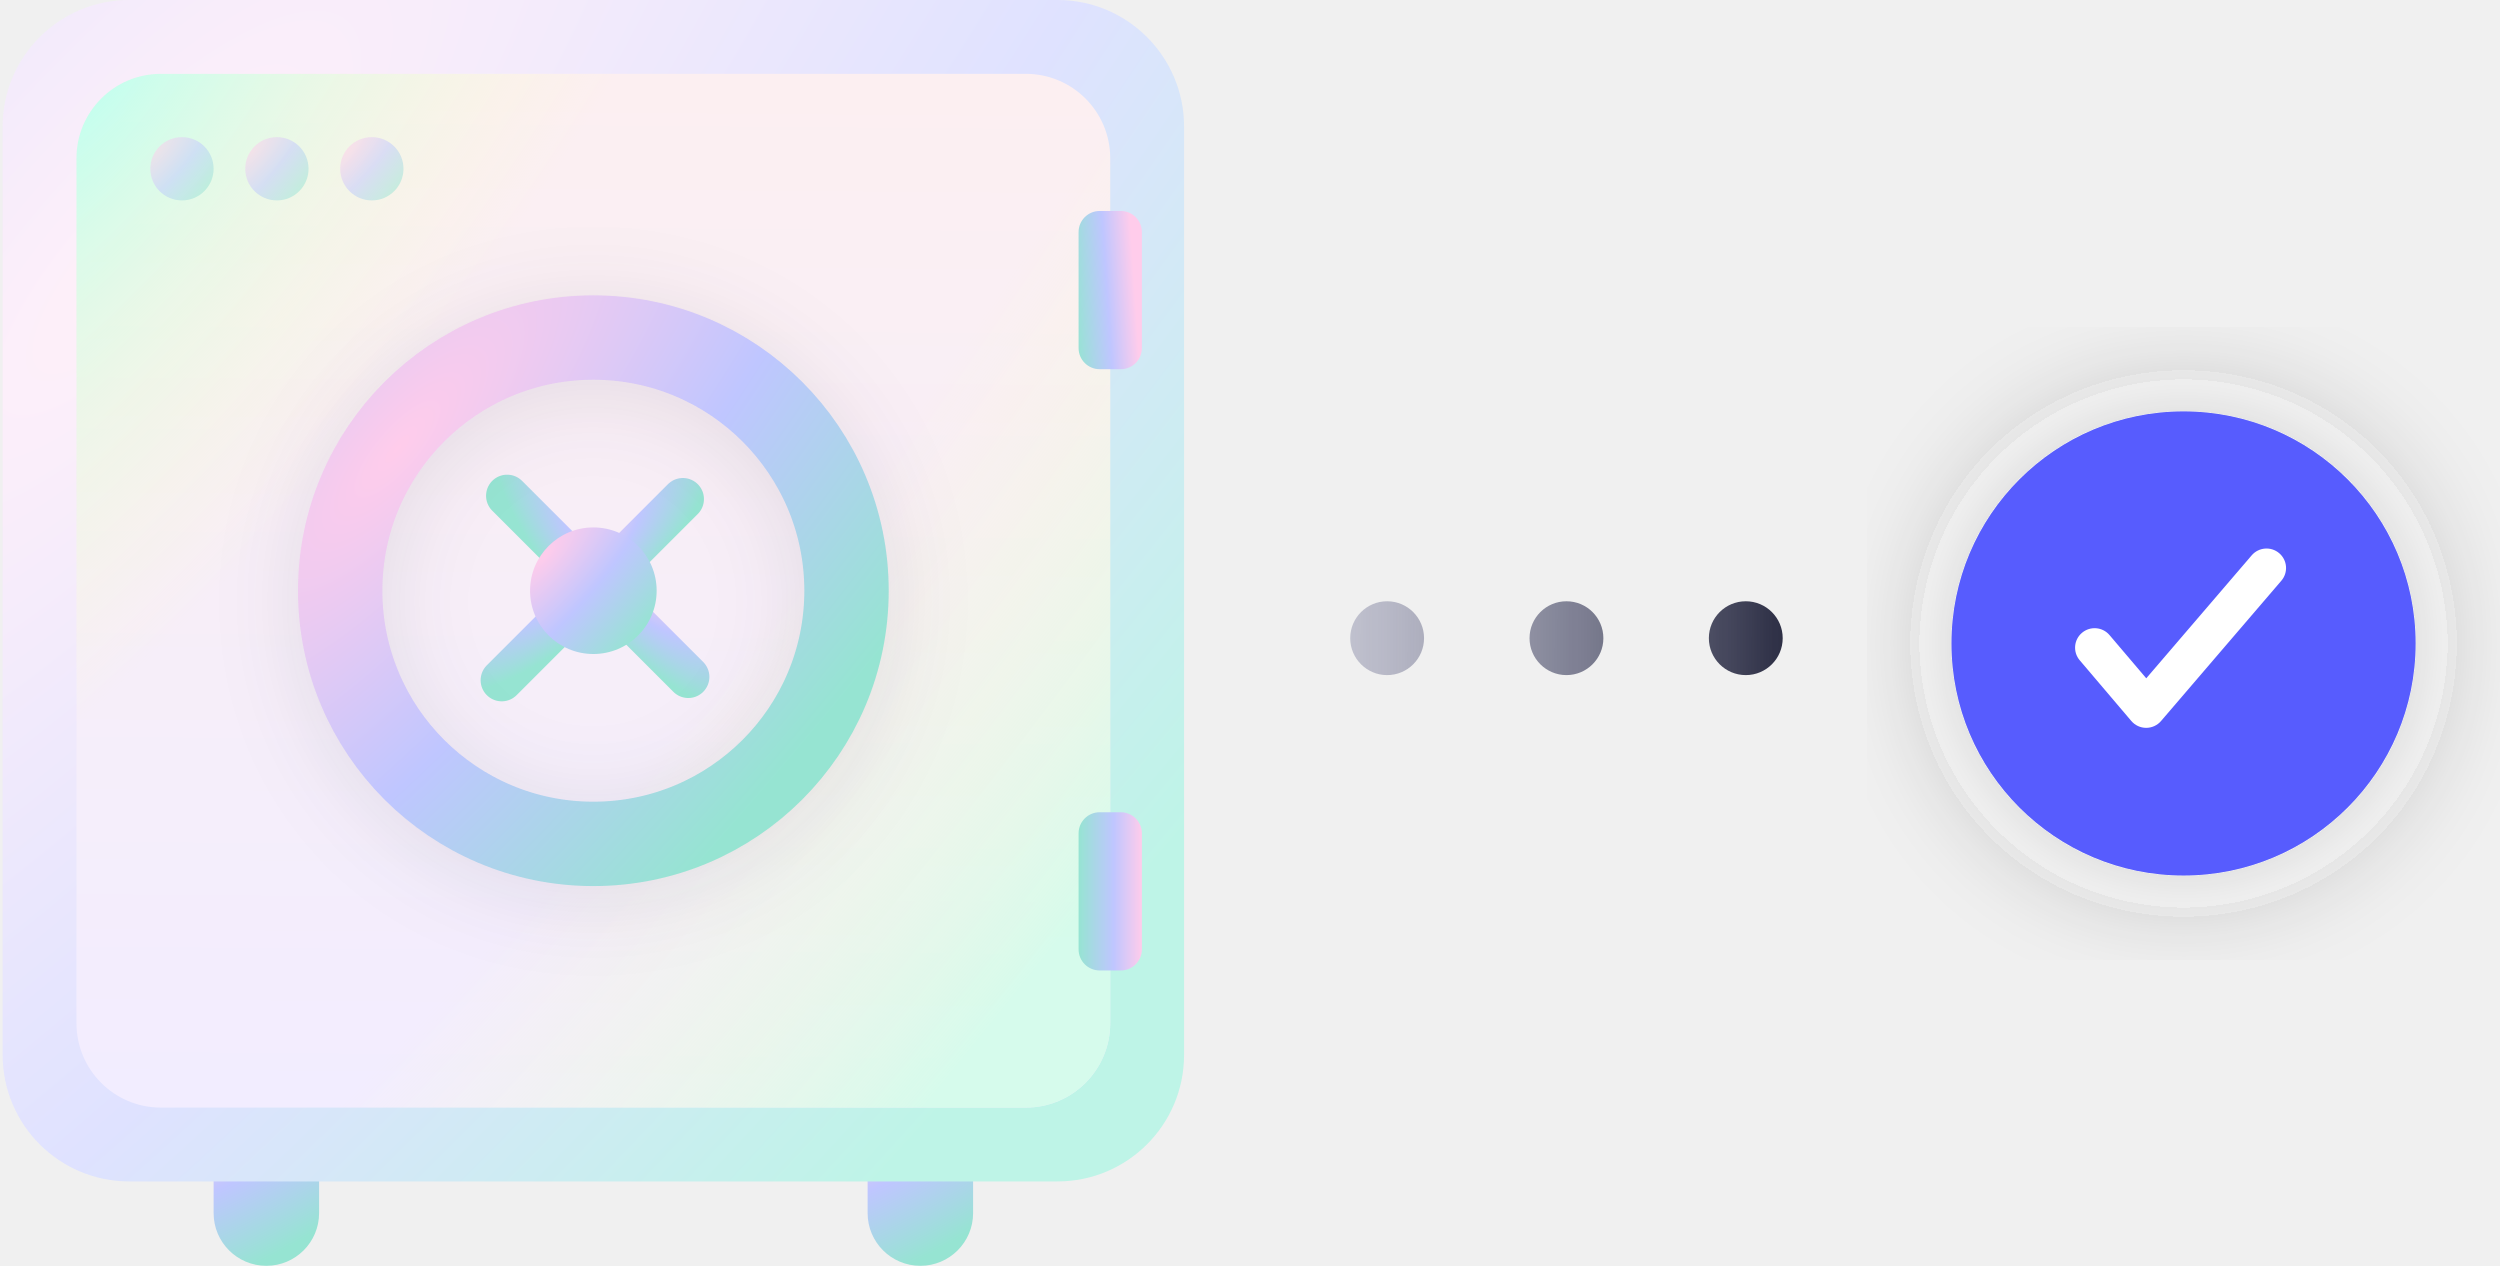
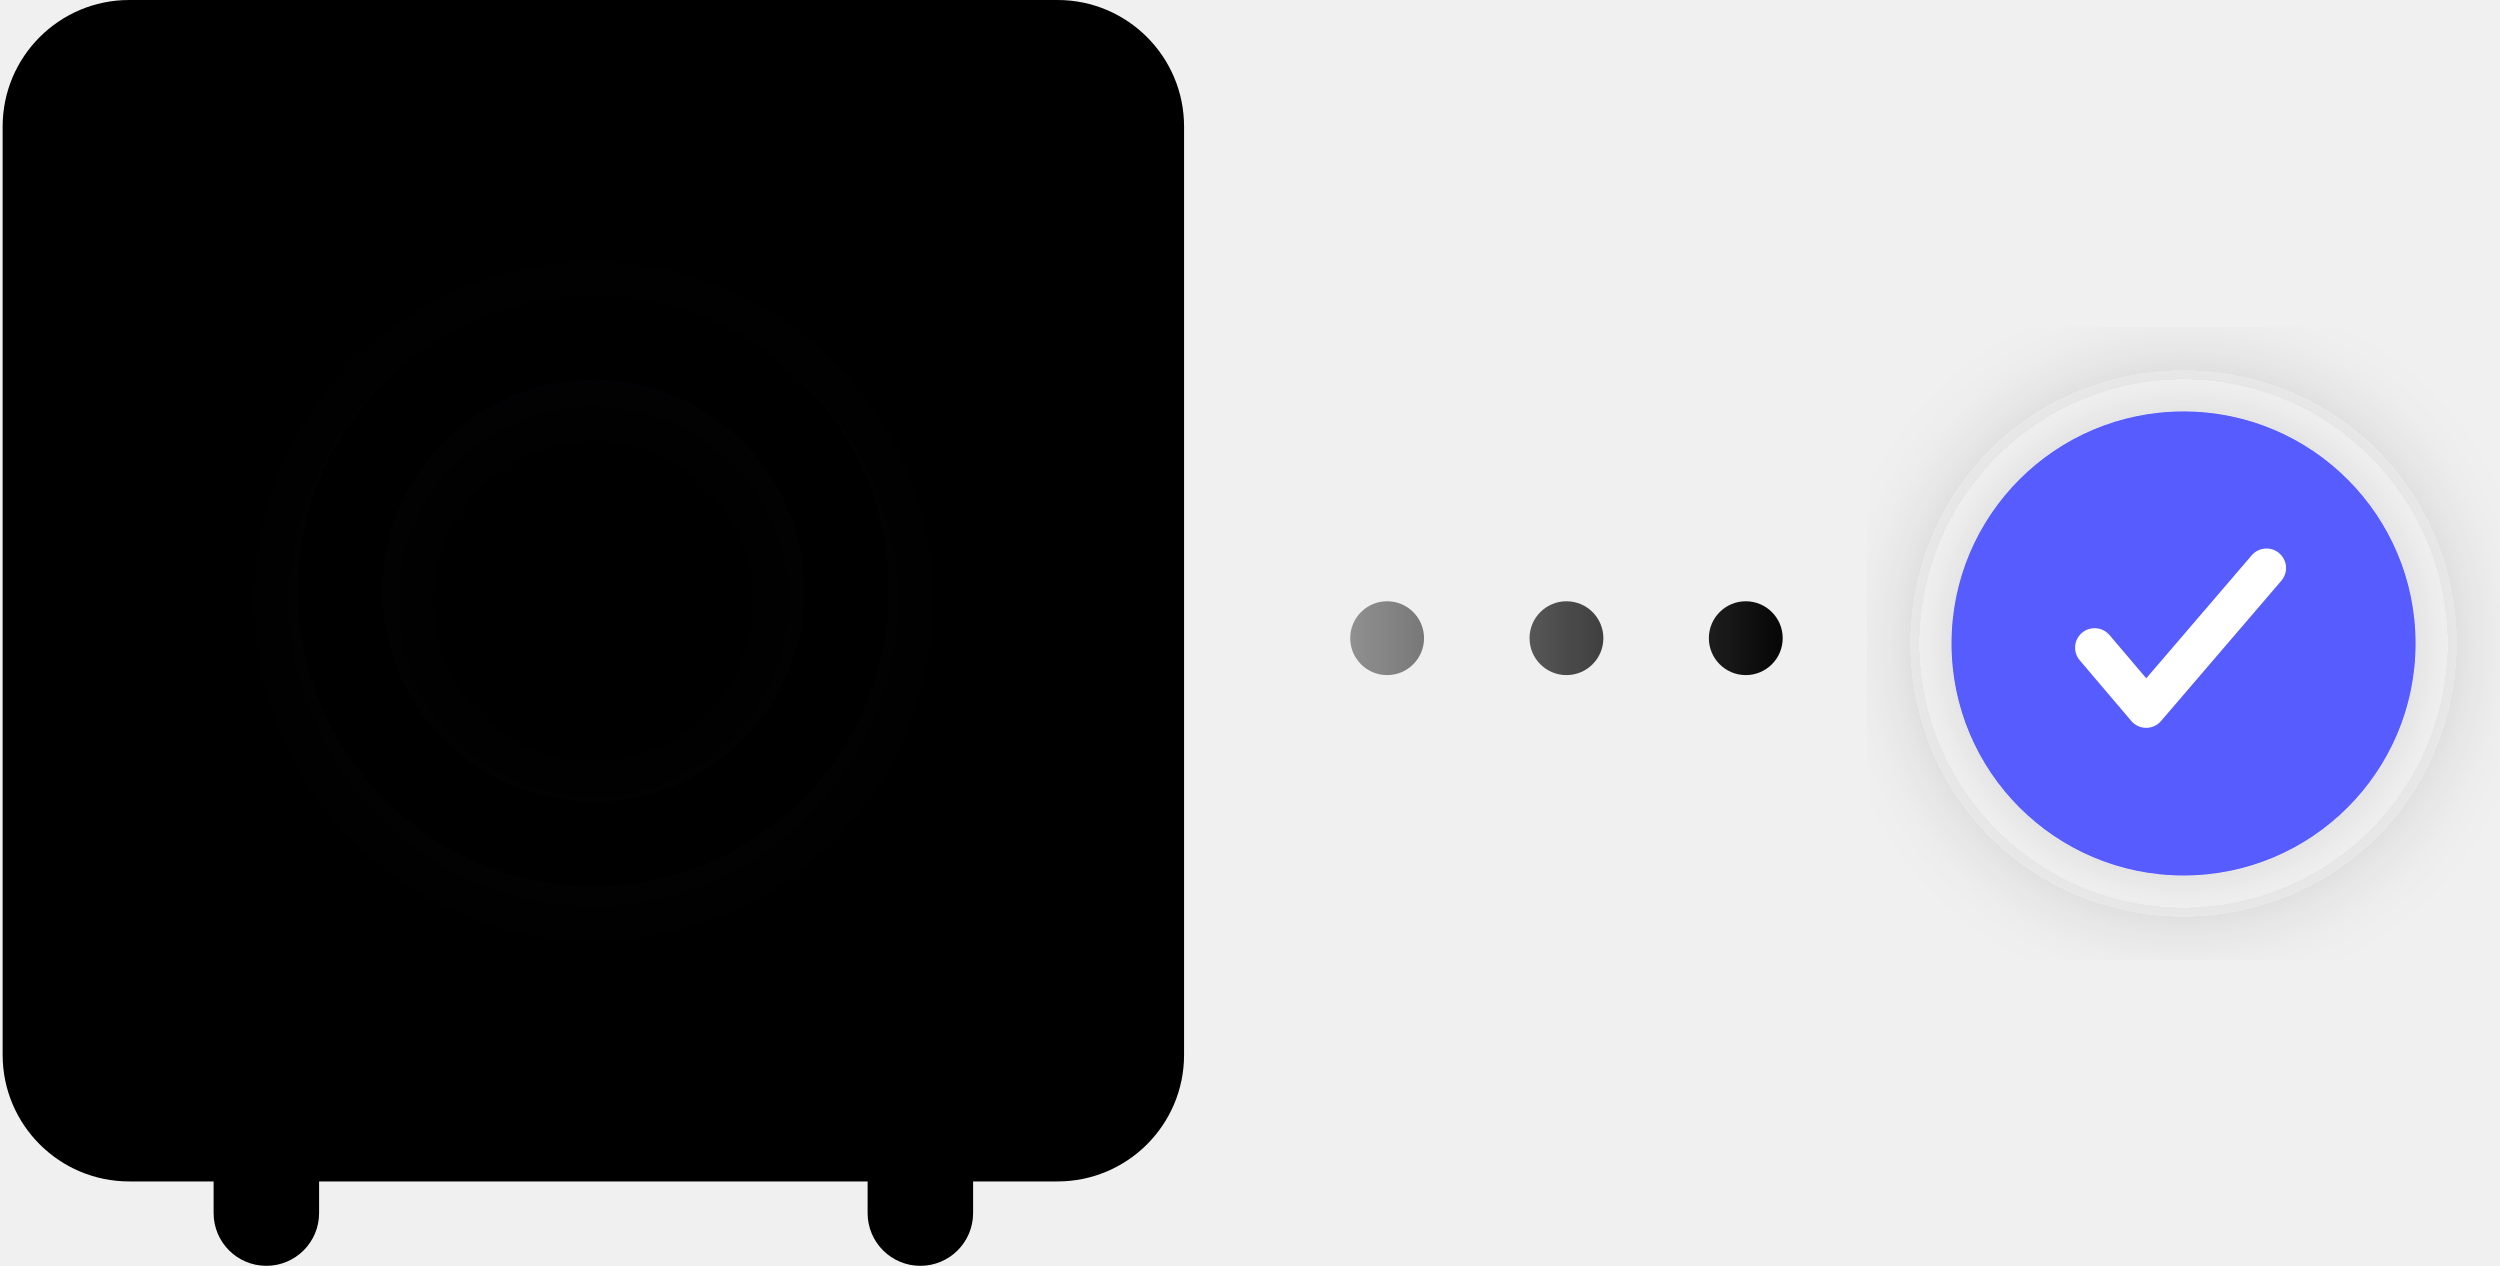
<svg xmlns="http://www.w3.org/2000/svg" width="237" height="120" viewBox="0 0 237 120" fill="none">
  <path fill-rule="evenodd" clip-rule="evenodd" d="M135 60.5C135 62.433 133.433 64 131.5 64C129.567 64 128 62.433 128 60.5C128 58.567 129.567 57 131.5 57C133.433 57 135 58.567 135 60.5ZM152 60.5C152 62.433 150.433 64 148.5 64C146.567 64 145 62.433 145 60.5C145 58.567 146.567 57 148.5 57C150.433 57 152 58.567 152 60.5ZM165.5 64C167.433 64 169 62.433 169 60.5C169 58.567 167.433 57 165.5 57C163.567 57 162 58.567 162 60.5C162 62.433 163.567 64 165.5 64Z" fill="url(#paint0_linear_14598_35096)" />
  <rect x="20.25" y="100" width="10" height="20" rx="5" fill="url(#paint1_radial_14598_35096)" />
  <rect x="82.25" y="100" width="10" height="20" rx="5" fill="url(#paint2_radial_14598_35096)" />
  <rect x="0.25" width="112" height="112" rx="12" fill="url(#paint3_radial_14598_35096)" />
  <rect x="7.25" y="7" width="98" height="98" rx="8" fill="url(#paint4_linear_14598_35096)" />
  <rect x="7.25" y="7" width="98" height="98" rx="8" fill="url(#paint5_radial_14598_35096)" />
  <rect x="7.25" y="7" width="98" height="98" rx="8" fill="url(#paint6_radial_14598_35096)" />
  <rect opacity="0.5" x="14.25" y="13" width="6" height="6" rx="3" fill="url(#paint7_radial_14598_35096)" />
  <rect opacity="0.5" x="23.25" y="13" width="6" height="6" rx="3" fill="url(#paint8_radial_14598_35096)" />
  <rect opacity="0.5" x="32.25" y="13" width="6" height="6" rx="3" fill="url(#paint9_radial_14598_35096)" />
  <line x1="47.563" y1="64.486" x2="64.735" y2="47.315" stroke="url(#paint10_radial_14598_35096)" stroke-width="4" stroke-linecap="round" />
  <line x1="48.078" y1="47" x2="65.25" y2="64.172" stroke="url(#paint11_radial_14598_35096)" stroke-width="4" stroke-linecap="round" />
  <g filter="url(#filter0_d_14598_35096)">
    <circle cx="56.25" cy="56" r="24" stroke="url(#paint12_radial_14598_35096)" stroke-width="8" />
  </g>
  <circle cx="56.25" cy="56" r="6" fill="url(#paint13_radial_14598_35096)" />
  <rect x="102.25" y="20" width="6" height="15" rx="2" fill="url(#paint14_linear_14598_35096)" />
  <rect x="102.25" y="77" width="6" height="15" rx="2" fill="url(#paint15_linear_14598_35096)" />
  <g filter="url(#filter1_d_14598_35096)">
    <g filter="url(#filter2_d_14598_35096)">
      <circle cx="207" cy="61" r="22" fill="#575CFE" />
    </g>
    <path fill-rule="evenodd" clip-rule="evenodd" d="M216.07 52.444C216.847 53.107 216.938 54.274 216.274 55.049L204.866 68.353C204.513 68.765 203.998 69.001 203.455 69C202.912 68.999 202.398 68.76 202.047 68.347L197.158 62.595C196.496 61.817 196.592 60.651 197.372 59.991C198.152 59.331 199.321 59.426 199.982 60.205L203.465 64.303L213.459 52.647C214.124 51.871 215.293 51.78 216.07 52.444Z" fill="white" />
  </g>
  <defs>
    <filter id="filter0_d_14598_35096" x="20.25" y="21" width="72" height="72" filterUnits="userSpaceOnUse" color-interpolation-filters="sRGB">
      <feFlood flood-opacity="0" result="BackgroundImageFix" />
      <feColorMatrix in="SourceAlpha" type="matrix" values="0 0 0 0 0 0 0 0 0 0 0 0 0 0 0 0 0 0 127 0" result="hardAlpha" />
      <feOffset dy="1" />
      <feGaussianBlur stdDeviation="4" />
      <feColorMatrix type="matrix" values="0 0 0 0 0.145 0 0 0 0 0.153 0 0 0 0 0.239 0 0 0 0.1 0" />
      <feBlend mode="normal" in2="BackgroundImageFix" result="effect1_dropShadow_14598_35096" />
      <feBlend mode="normal" in="SourceGraphic" in2="effect1_dropShadow_14598_35096" result="shape" />
    </filter>
    <filter id="filter1_d_14598_35096" x="177" y="31" width="60" height="60" filterUnits="userSpaceOnUse" color-interpolation-filters="sRGB">
      <feFlood flood-opacity="0" result="BackgroundImageFix" />
      <feColorMatrix in="SourceAlpha" type="matrix" values="0 0 0 0 0 0 0 0 0 0 0 0 0 0 0 0 0 0 127 0" result="hardAlpha" />
      <feOffset />
      <feGaussianBlur stdDeviation="4" />
      <feComposite in2="hardAlpha" operator="out" />
      <feColorMatrix type="matrix" values="0 0 0 0 0 0 0 0 0 0 0 0 0 0 0 0 0 0 0.15 0" />
      <feBlend mode="normal" in2="BackgroundImageFix" result="effect1_dropShadow_14598_35096" />
      <feBlend mode="normal" in="SourceGraphic" in2="effect1_dropShadow_14598_35096" result="shape" />
    </filter>
    <filter id="filter2_d_14598_35096" x="181" y="35" width="52" height="52" filterUnits="userSpaceOnUse" color-interpolation-filters="sRGB">
      <feFlood flood-opacity="0" result="BackgroundImageFix" />
      <feColorMatrix in="SourceAlpha" type="matrix" values="0 0 0 0 0 0 0 0 0 0 0 0 0 0 0 0 0 0 127 0" result="hardAlpha" />
      <feOffset />
      <feGaussianBlur stdDeviation="2" />
      <feComposite in2="hardAlpha" operator="out" />
      <feColorMatrix type="matrix" values="0 0 0 0 0 0 0 0 0 0 0 0 0 0 0 0 0 0 0.1 0" />
      <feBlend mode="normal" in2="BackgroundImageFix" result="effect1_dropShadow_14598_35096" />
      <feBlend mode="normal" in="SourceGraphic" in2="effect1_dropShadow_14598_35096" result="shape" />
    </filter>
    <linearGradient id="paint0_linear_14598_35096" x1="170.641" y1="60.375" x2="127.999" y2="60.285" gradientUnits="userSpaceOnUse">
-       <stop stop-color="#25273D" />
-       <stop offset="1" stop-color="#787A9B" stop-opacity="0.4" />
+       <stop stopColor="#25273D" />
+       <stop offset="1" stopColor="#787A9B" stop-opacity="0.4" />
    </linearGradient>
    <radialGradient id="paint1_radial_14598_35096" cx="0" cy="0" r="1" gradientUnits="userSpaceOnUse" gradientTransform="translate(21.3611 104.444) rotate(59.9476) scale(14.9763 40.4344)">
-       <stop stop-color="#FFCCEB" />
-       <stop offset="0.474" stop-color="#BFC6FF" />
-       <stop offset="1" stop-color="#96E4D2" />
+       <stop stopColor="#FFCCEB" />
+       <stop offset="0.474" stopColor="#BFC6FF" />
+       <stop offset="1" stopColor="#96E4D2" />
    </radialGradient>
    <radialGradient id="paint2_radial_14598_35096" cx="0" cy="0" r="1" gradientUnits="userSpaceOnUse" gradientTransform="translate(83.3611 104.444) rotate(59.9476) scale(14.9763 40.4344)">
-       <stop stop-color="#FFCCEB" />
-       <stop offset="0.474" stop-color="#BFC6FF" />
-       <stop offset="1" stop-color="#96E4D2" />
+       <stop stopColor="#FFCCEB" />
+       <stop offset="0.474" stopColor="#BFC6FF" />
+       <stop offset="1" stopColor="#96E4D2" />
    </radialGradient>
    <radialGradient id="paint3_radial_14598_35096" cx="0" cy="0" r="1" gradientUnits="userSpaceOnUse" gradientTransform="translate(12.6944 24.8889) rotate(40.8335) scale(111.021 342.101)">
-       <stop stop-color="#FFF0F9" />
-       <stop offset="0.51" stop-color="#DFE2FF" />
-       <stop offset="1" stop-color="#BEF4E7" />
+       <stop stopColor="#FFF0F9" />
+       <stop offset="0.51" stopColor="#DFE2FF" />
+       <stop offset="1" stopColor="#BEF4E7" />
    </radialGradient>
    <linearGradient id="paint4_linear_14598_35096" x1="51.311" y1="105" x2="52.086" y2="7.005" gradientUnits="userSpaceOnUse">
-       <stop stop-color="#F2EDFF" />
-       <stop offset="0.406" stop-color="#F6EEF9" />
-       <stop offset="1" stop-color="#FCEFF1" />
+       <stop stopColor="#F2EDFF" />
+       <stop offset="0.406" stopColor="#F6EEF9" />
+       <stop offset="1" stopColor="#FCEFF1" />
    </linearGradient>
    <radialGradient id="paint5_radial_14598_35096" cx="0" cy="0" r="1" gradientUnits="userSpaceOnUse" gradientTransform="translate(8.25 7.00002) rotate(38.1915) scale(123.418 333.148)">
-       <stop stop-color="#BFFFF0" />
-       <stop offset="0.336" stop-color="#FEFFC7" stop-opacity="0" />
+       <stop stopColor="#BFFFF0" />
+       <stop offset="0.336" stopColor="#FEFFC7" stop-opacity="0" />
    </radialGradient>
    <radialGradient id="paint6_radial_14598_35096" cx="0" cy="0" r="1" gradientUnits="userSpaceOnUse" gradientTransform="translate(8.25 7.00002) rotate(38.1915) scale(123.418 333.148)">
-       <stop offset="0.667" stop-color="#FEFFC7" stop-opacity="0" />
-       <stop offset="1" stop-color="#CEFFE6" stop-opacity="0.768" />
+       <stop offset="0.667" stopColor="#FEFFC7" stop-opacity="0" />
+       <stop offset="1" stopColor="#CEFFE6" stop-opacity="0.768" />
    </radialGradient>
    <radialGradient id="paint7_radial_14598_35096" cx="0" cy="0" r="1" gradientUnits="userSpaceOnUse" gradientTransform="translate(14.9167 14.3333) rotate(40.8335) scale(5.94756 18.3268)">
-       <stop stop-color="#FFCCEB" />
-       <stop offset="0.474" stop-color="#BFC6FF" />
-       <stop offset="1" stop-color="#96E4D2" />
+       <stop stopColor="#FFCCEB" />
+       <stop offset="0.474" stopColor="#BFC6FF" />
+       <stop offset="1" stopColor="#96E4D2" />
    </radialGradient>
    <radialGradient id="paint8_radial_14598_35096" cx="0" cy="0" r="1" gradientUnits="userSpaceOnUse" gradientTransform="translate(23.9167 14.3333) rotate(40.8335) scale(5.94756 18.3268)">
-       <stop stop-color="#FFCCEB" />
-       <stop offset="0.474" stop-color="#BFC6FF" />
-       <stop offset="1" stop-color="#96E4D2" />
+       <stop stopColor="#FFCCEB" />
+       <stop offset="0.474" stopColor="#BFC6FF" />
+       <stop offset="1" stopColor="#96E4D2" />
    </radialGradient>
    <radialGradient id="paint9_radial_14598_35096" cx="0" cy="0" r="1" gradientUnits="userSpaceOnUse" gradientTransform="translate(32.9167 14.3333) rotate(40.8335) scale(5.94756 18.3268)">
-       <stop stop-color="#FFCCEB" />
-       <stop offset="0.474" stop-color="#BFC6FF" />
-       <stop offset="1" stop-color="#96E4D2" />
+       <stop stopColor="#FFCCEB" />
+       <stop offset="0.474" stopColor="#BFC6FF" />
+       <stop offset="1" stopColor="#96E4D2" />
    </radialGradient>
    <radialGradient id="paint10_radial_14598_35096" cx="0" cy="0" r="1" gradientUnits="userSpaceOnUse" gradientTransform="translate(54.3379 52.9123) rotate(46.9818) scale(6.01401 17.4791)">
-       <stop stop-color="#FFCCEB" />
-       <stop offset="0.474" stop-color="#BFC6FF" />
-       <stop offset="1" stop-color="#96E4D2" />
+       <stop stopColor="#FFCCEB" />
+       <stop offset="0.474" stopColor="#BFC6FF" />
+       <stop offset="1" stopColor="#96E4D2" />
    </radialGradient>
    <radialGradient id="paint11_radial_14598_35096" cx="0" cy="0" r="1" gradientUnits="userSpaceOnUse" gradientTransform="translate(59.6522 53.7745) rotate(136.982) scale(6.01401 17.4791)">
-       <stop stop-color="#FFCCEB" />
-       <stop offset="0.474" stop-color="#BFC6FF" />
-       <stop offset="1" stop-color="#96E4D2" />
+       <stop stopColor="#FFCCEB" />
+       <stop offset="0.474" stopColor="#BFC6FF" />
+       <stop offset="1" stopColor="#96E4D2" />
    </radialGradient>
    <radialGradient id="paint12_radial_14598_35096" cx="0" cy="0" r="1" gradientUnits="userSpaceOnUse" gradientTransform="translate(37.5833 42.6667) rotate(40.8335) scale(47.5805 146.615)">
-       <stop stop-color="#FFCCEB" />
-       <stop offset="0.474" stop-color="#BFC6FF" />
-       <stop offset="1" stop-color="#96E4D2" />
+       <stop stopColor="#FFCCEB" />
+       <stop offset="0.474" stopColor="#BFC6FF" />
+       <stop offset="1" stopColor="#96E4D2" />
    </radialGradient>
    <radialGradient id="paint13_radial_14598_35096" cx="0" cy="0" r="1" gradientUnits="userSpaceOnUse" gradientTransform="translate(51.5833 52.6667) rotate(40.8335) scale(11.8951 36.6537)">
-       <stop stop-color="#FFCCEB" />
-       <stop offset="0.474" stop-color="#BFC6FF" />
-       <stop offset="1" stop-color="#96E4D2" />
+       <stop stopColor="#FFCCEB" />
+       <stop offset="0.474" stopColor="#BFC6FF" />
+       <stop offset="1" stopColor="#96E4D2" />
    </radialGradient>
    <linearGradient id="paint14_linear_14598_35096" x1="107.25" y1="22.5" x2="101.371" y2="22.887" gradientUnits="userSpaceOnUse">
-       <stop stop-color="#FFCCEB" />
-       <stop offset="0.448" stop-color="#BFC6FF" />
-       <stop offset="1" stop-color="#96E4D2" />
+       <stop stopColor="#FFCCEB" />
+       <stop offset="0.448" stopColor="#BFC6FF" />
+       <stop offset="1" stopColor="#96E4D2" />
    </linearGradient>
    <linearGradient id="paint15_linear_14598_35096" x1="108.25" y1="87" x2="102.25" y2="87" gradientUnits="userSpaceOnUse">
-       <stop stop-color="#FFCCEB" />
-       <stop offset="0.448" stop-color="#BFC6FF" />
-       <stop offset="1" stop-color="#96E4D2" />
+       <stop stopColor="#FFCCEB" />
+       <stop offset="0.448" stopColor="#BFC6FF" />
+       <stop offset="1" stopColor="#96E4D2" />
    </linearGradient>
  </defs>
</svg>
